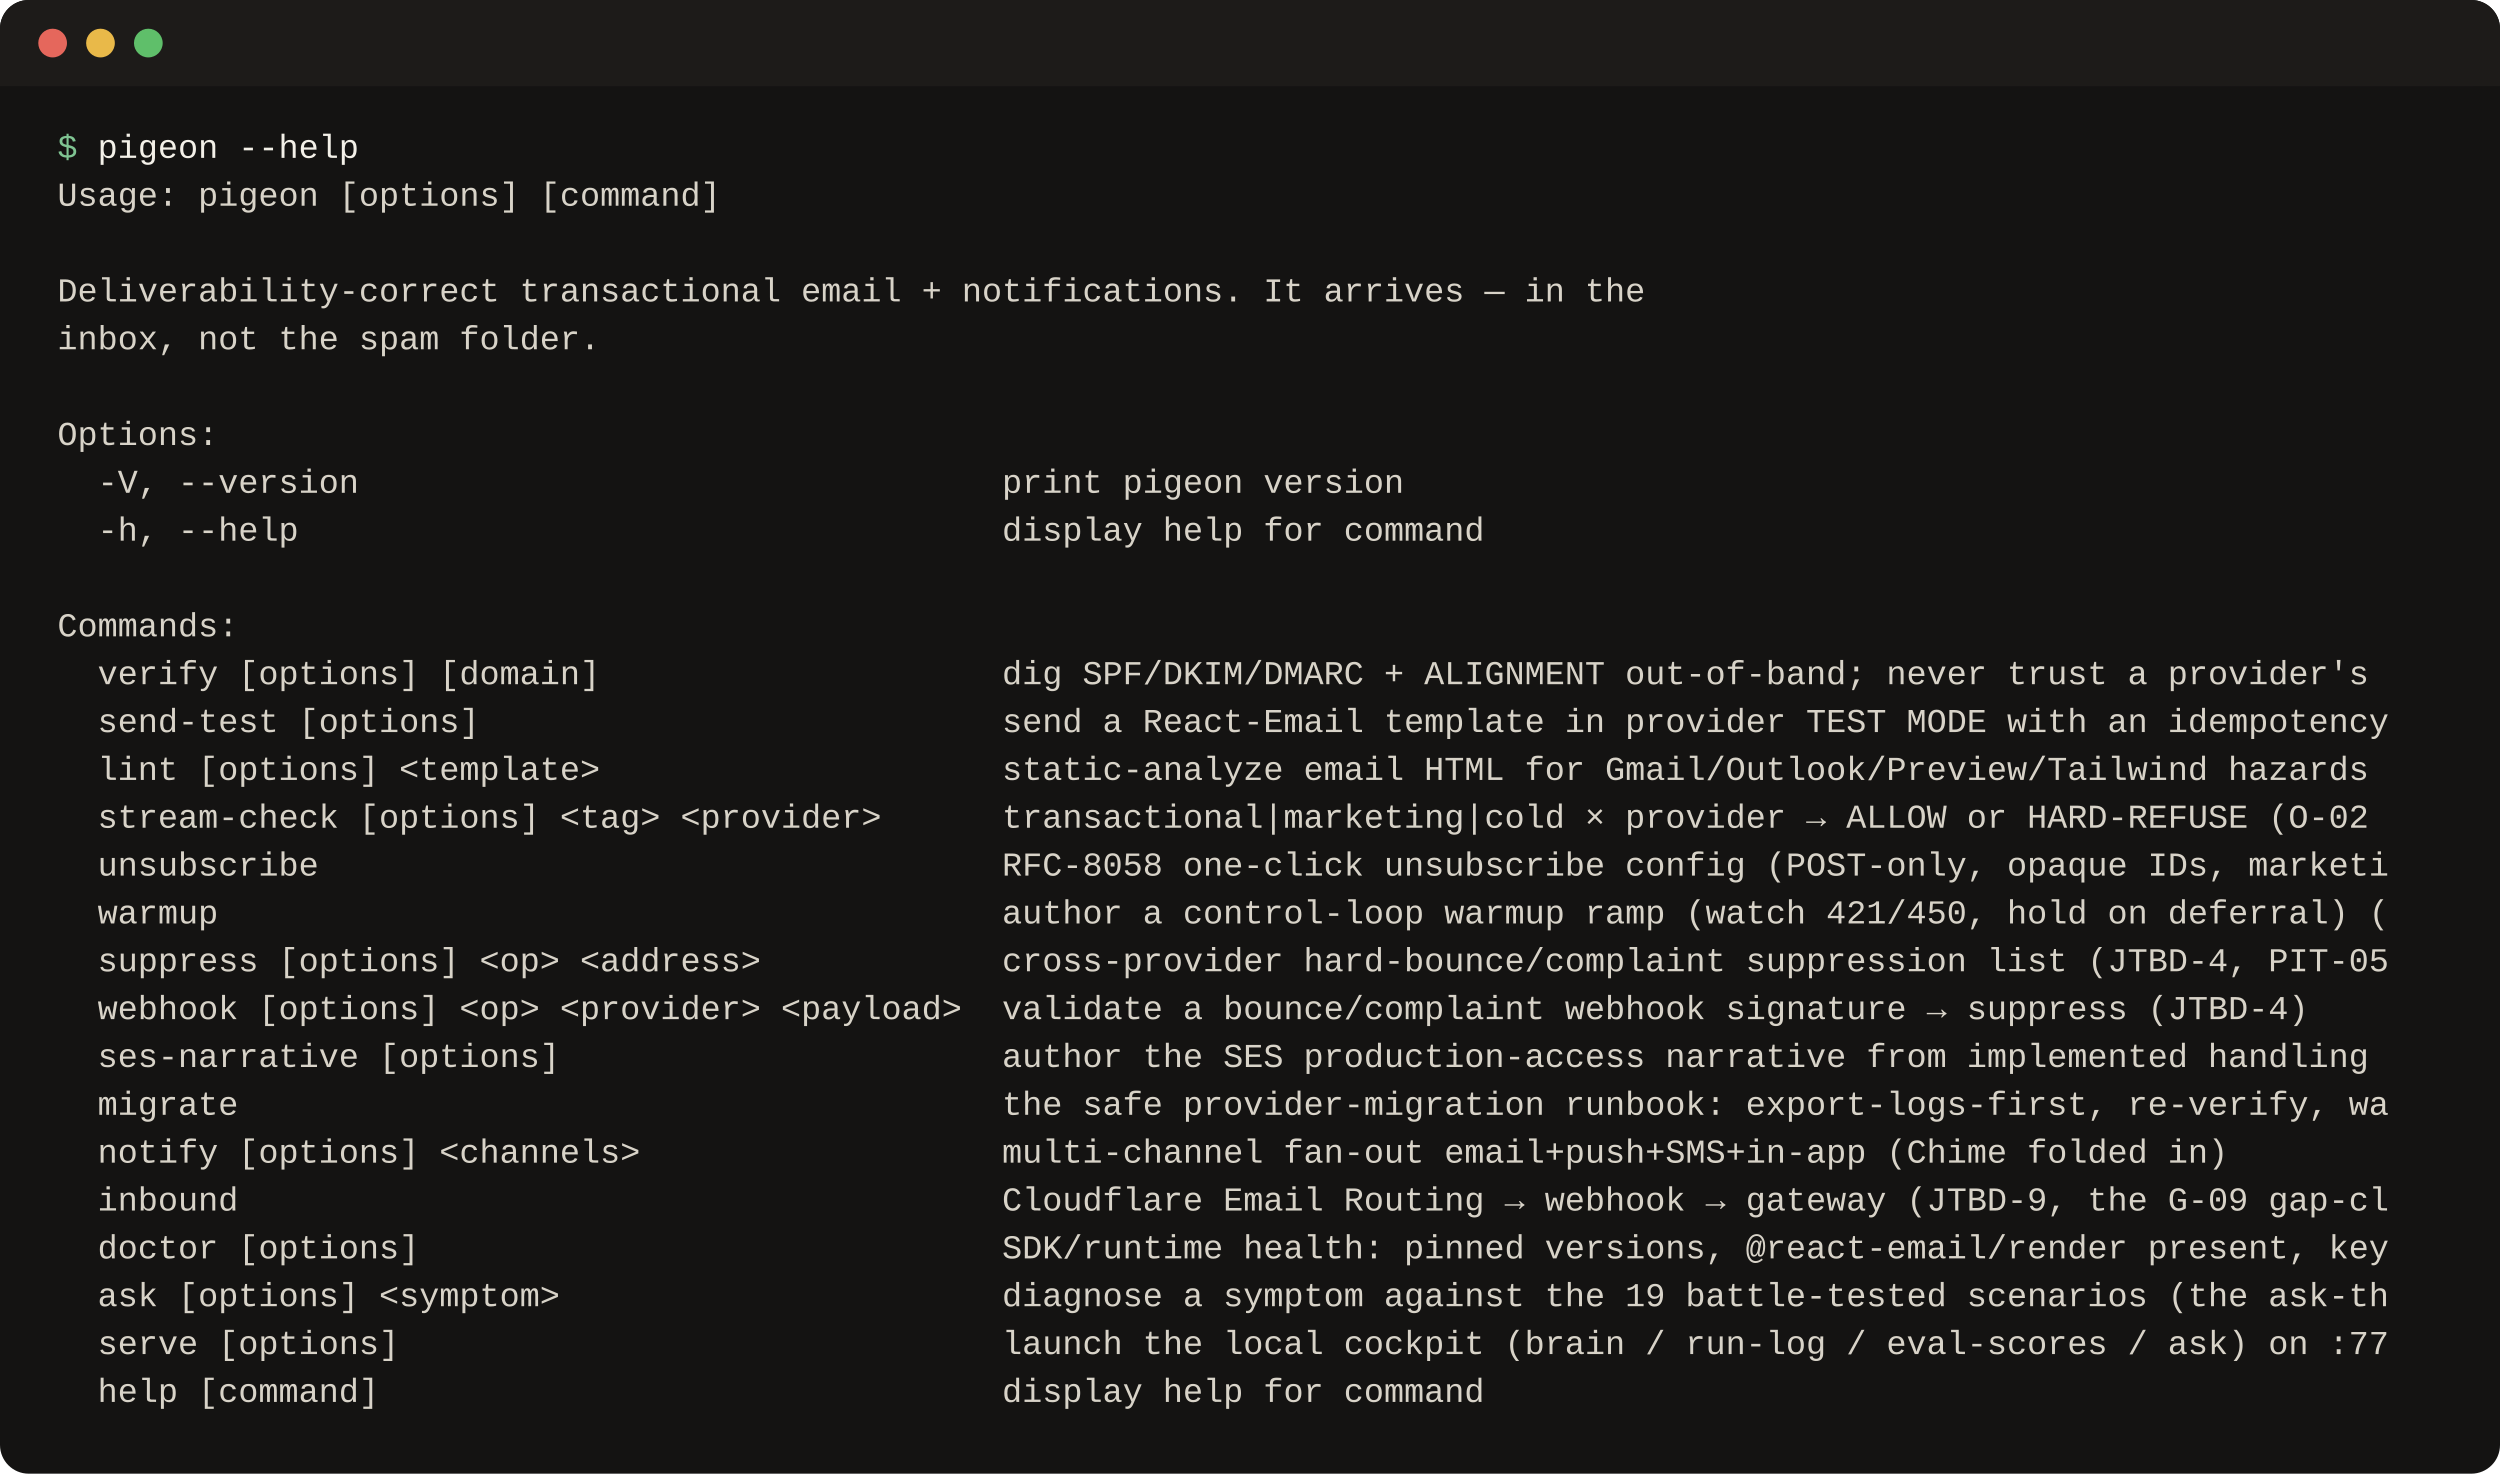
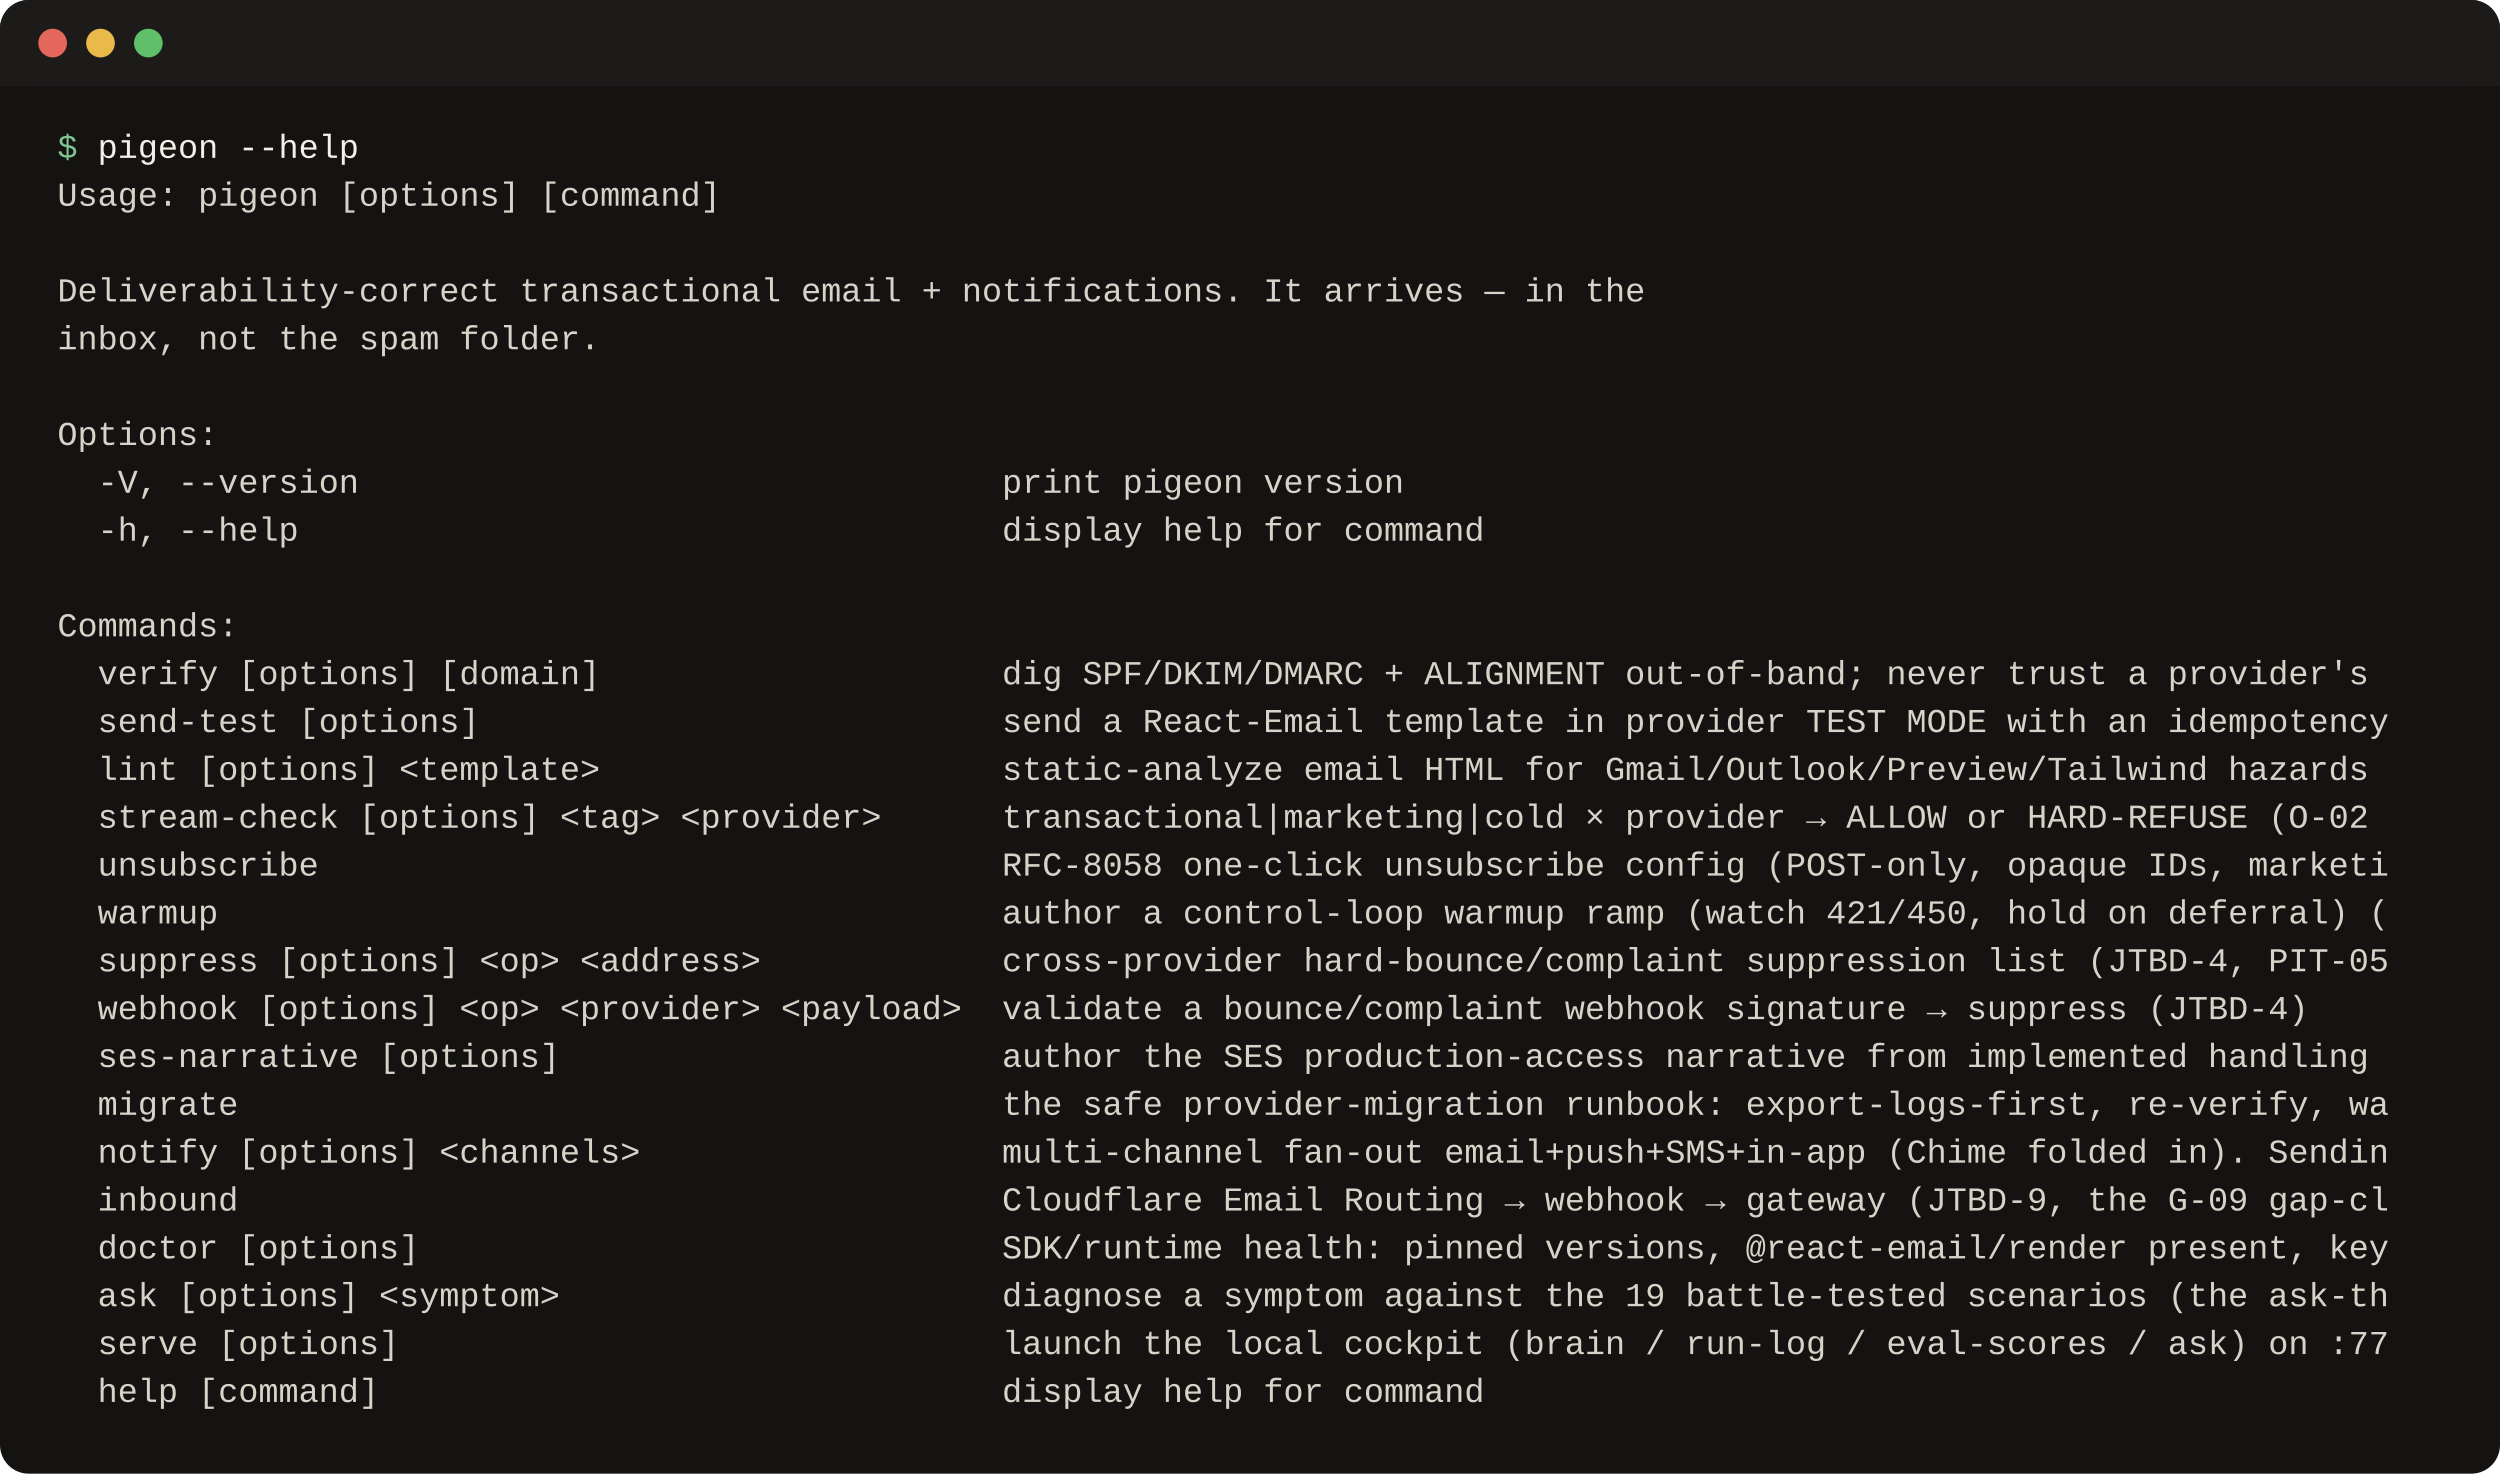
<svg xmlns="http://www.w3.org/2000/svg" width="1045" height="616" viewBox="0 0 1045 616" role="img" aria-label="pigeon --help">
  <style>text{font-family:ui-monospace,SFMono-Regular,Menlo,Consolas,'Liberation Mono',monospace;font-size:14px;white-space:pre}</style>
  <rect width="1045" height="616" rx="12" fill="#141312" />
  <rect width="1045" height="36" rx="12" fill="#1d1b19" />
  <rect y="24" width="1045" height="12" fill="#1d1b19" />
  <circle cx="22" cy="18" r="6" fill="#e5675c" />
  <circle cx="42" cy="18" r="6" fill="#e9b949" />
  <circle cx="62" cy="18" r="6" fill="#5fbf6a" />
  <text x="24" y="66" fill="#7fc492">$ <tspan fill="#f3f0e8">pigeon --help</tspan>
  </text>
  <text x="24" y="86" fill="#d8d3c8" xml:space="preserve">Usage: pigeon [options] [command]</text>
  <text x="24" y="106" fill="#a39e93" xml:space="preserve" />
  <text x="24" y="126" fill="#d8d3c8" xml:space="preserve">Deliverability-correct transactional email + notifications. It arrives — in the</text>
  <text x="24" y="146" fill="#d8d3c8" xml:space="preserve">inbox, not the spam folder.</text>
  <text x="24" y="166" fill="#a39e93" xml:space="preserve" />
  <text x="24" y="186" fill="#d8d3c8" xml:space="preserve">Options:</text>
  <text x="24" y="206" fill="#d8d3c8" xml:space="preserve">  -V, --version                                print pigeon version</text>
  <text x="24" y="226" fill="#d8d3c8" xml:space="preserve">  -h, --help                                   display help for command</text>
  <text x="24" y="246" fill="#a39e93" xml:space="preserve" />
  <text x="24" y="266" fill="#d8d3c8" xml:space="preserve">Commands:</text>
  <text x="24" y="286" fill="#d8d3c8" xml:space="preserve">  verify [options] [domain]                    dig SPF/DKIM/DMARC + ALIGNMENT out-of-band; never trust a provider's </text>
  <text x="24" y="306" fill="#d8d3c8" xml:space="preserve">  send-test [options]                          send a React-Email template in provider TEST MODE with an idempotency</text>
  <text x="24" y="326" fill="#d8d3c8" xml:space="preserve">  lint [options] &lt;template&gt;                    static-analyze email HTML for Gmail/Outlook/Preview/Tailwind hazards </text>
  <text x="24" y="346" fill="#d8d3c8" xml:space="preserve">  stream-check [options] &lt;tag&gt; &lt;provider&gt;      transactional|marketing|cold × provider → ALLOW or HARD-REFUSE (O-02 </text>
  <text x="24" y="366" fill="#d8d3c8" xml:space="preserve">  unsubscribe                                  RFC-8058 one-click unsubscribe config (POST-only, opaque IDs, marketi</text>
  <text x="24" y="386" fill="#d8d3c8" xml:space="preserve">  warmup                                       author a control-loop warmup ramp (watch 421/450, hold on deferral) (</text>
  <text x="24" y="406" fill="#d8d3c8" xml:space="preserve">  suppress [options] &lt;op&gt; &lt;address&gt;            cross-provider hard-bounce/complaint suppression list (JTBD-4, PIT-05</text>
  <text x="24" y="426" fill="#d8d3c8" xml:space="preserve">  webhook [options] &lt;op&gt; &lt;provider&gt; &lt;payload&gt;  validate a bounce/complaint webhook signature → suppress (JTBD-4)</text>
  <text x="24" y="446" fill="#d8d3c8" xml:space="preserve">  ses-narrative [options]                      author the SES production-access narrative from implemented handling </text>
  <text x="24" y="466" fill="#d8d3c8" xml:space="preserve">  migrate                                      the safe provider-migration runbook: export-logs-first, re-verify, wa</text>
-   <text x="24" y="486" fill="#d8d3c8" xml:space="preserve">  notify [options] &lt;channels&gt;                  multi-channel fan-out email+push+SMS+in-app (Chime folded in)</text>
+   <text x="24" y="486" fill="#d8d3c8" xml:space="preserve">  notify [options] &lt;channels&gt;                  multi-channel fan-out email+push+SMS+in-app (Chime folded in). Sendin</text>
  <text x="24" y="506" fill="#d8d3c8" xml:space="preserve">  inbound                                      Cloudflare Email Routing → webhook → gateway (JTBD-9, the G-09 gap-cl</text>
  <text x="24" y="526" fill="#d8d3c8" xml:space="preserve">  doctor [options]                             SDK/runtime health: pinned versions, @react-email/render present, key</text>
  <text x="24" y="546" fill="#d8d3c8" xml:space="preserve">  ask [options] &lt;symptom&gt;                      diagnose a symptom against the 19 battle-tested scenarios (the ask-th</text>
  <text x="24" y="566" fill="#d8d3c8" xml:space="preserve">  serve [options]                              launch the local cockpit (brain / run-log / eval-scores / ask) on :77</text>
  <text x="24" y="586" fill="#d8d3c8" xml:space="preserve">  help [command]                               display help for command</text>
</svg>
